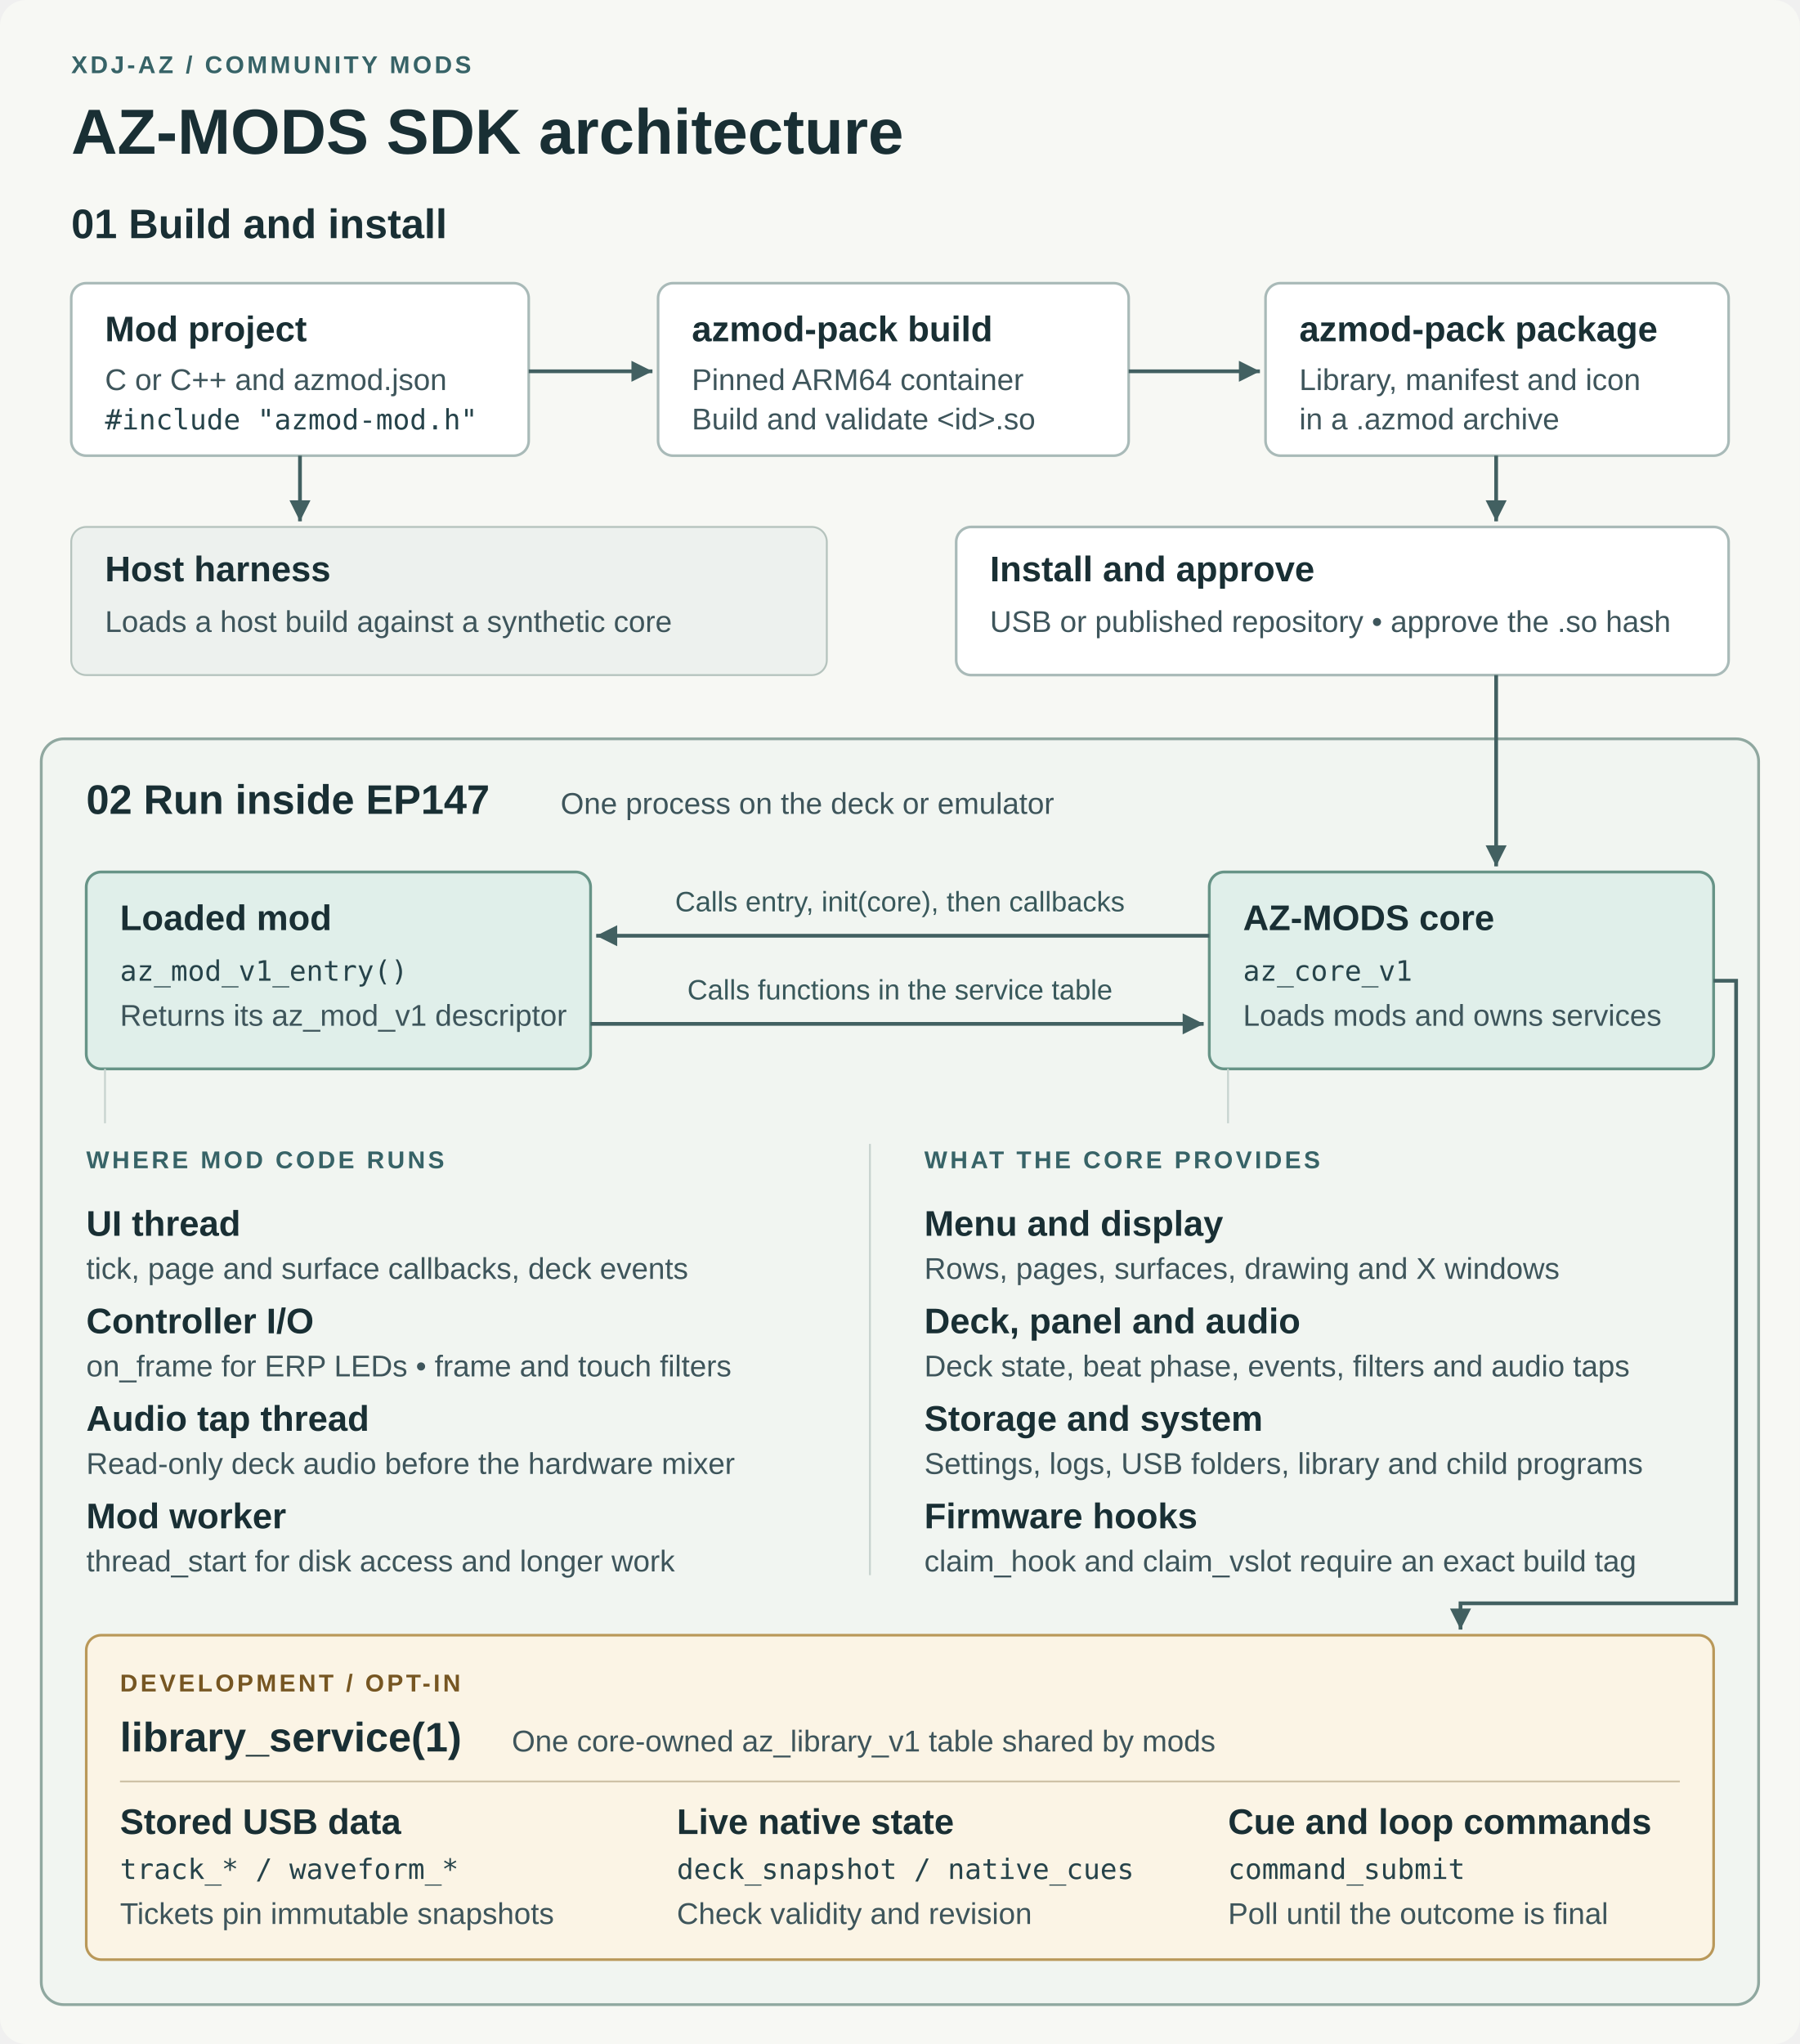
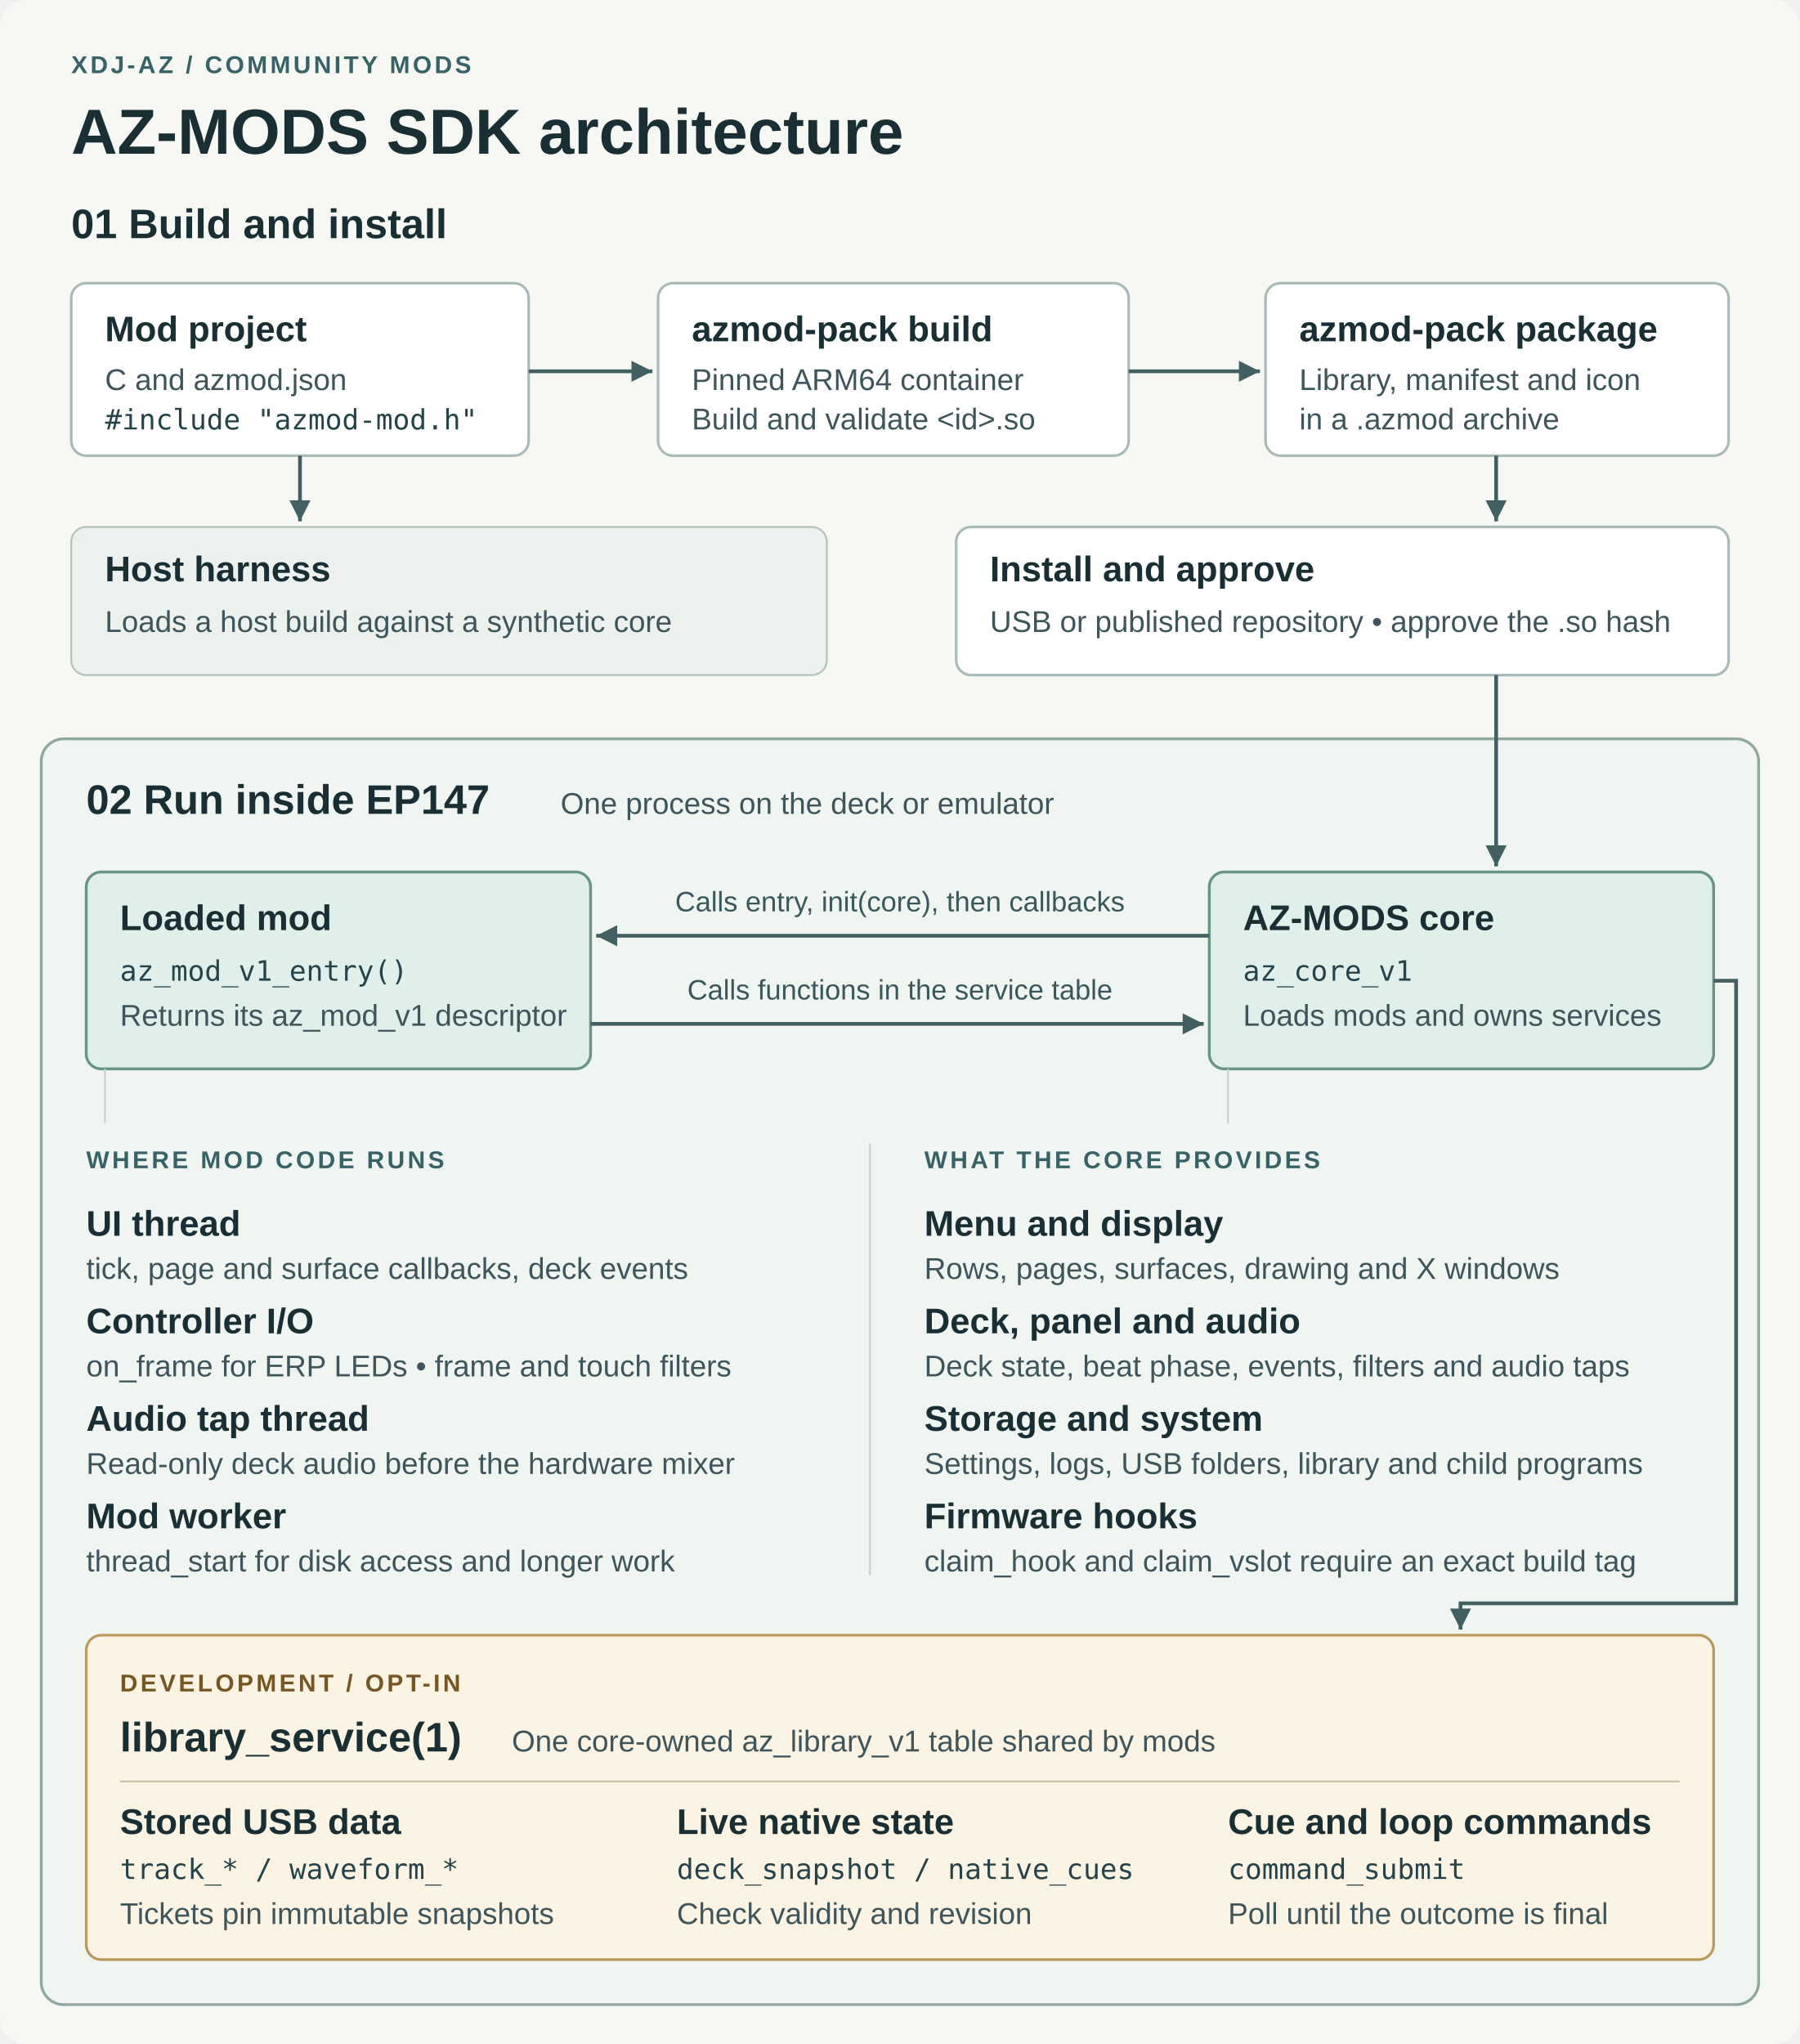
<svg xmlns="http://www.w3.org/2000/svg" width="960" height="1090" viewBox="0 0 960 1090" role="img" aria-labelledby="title desc">
  <defs>
    <marker id="arrow" viewBox="0 0 10 10" refX="9" refY="5" markerWidth="7" markerHeight="7" orient="auto-start-reverse">
      <path d="M1 1 9 5 1 9Z" fill="#426061" />
    </marker>
    <style>
      text { font-family: -apple-system, BlinkMacSystemFont, "Segoe UI", Arial, sans-serif; fill: #192f34; }
      .title { font-size: 34px; font-weight: 700; }
      .section { font-size: 22px; font-weight: 650; }
      .name { font-size: 19px; font-weight: 650; }
      .body { font-size: 16px; fill: #3e555b; }
      .field { font-size: 15px; font-family: Menlo, Consolas, monospace; fill: #26434a; }
      .kicker { font-size: 13px; font-weight: 700; letter-spacing: 1.5px; fill: #376367; }
      .label { font-size: 15px; fill: #39585b; }
      .node { fill: #fff; stroke: #a9bab8; stroke-width: 1.4; }
      .main-node { fill: #e0efea; stroke: #679487; stroke-width: 1.5; }
      .edge { fill: none; stroke: #426061; stroke-width: 2; marker-end: url(#arrow); }
      .rule { stroke: #c7d3cf; stroke-width: 1; }
    </style>
  </defs>
  <rect width="960" height="1090" rx="14" fill="#f7f8f4" />
  <text x="38" y="39" class="kicker">XDJ-AZ  /  COMMUNITY MODS</text>
  <text x="38" y="82" class="title">AZ-MODS SDK architecture</text>
  <text x="38" y="127" class="section">01   Build and install</text>
  <g aria-label="The mod build pipeline">
    <rect x="38" y="151" width="244" height="92" rx="8" class="node" />
    <text x="56" y="182" class="name">Mod project</text>
-     <text x="56" y="208" class="body">C or C++ and azmod.json</text>
+     <text x="56" y="208" class="body">C and azmod.json</text>
    <text x="56" y="229" class="field">#include "azmod-mod.h"</text>
    <path d="M282 198H348" class="edge" />
    <rect x="351" y="151" width="251" height="92" rx="8" class="node" />
    <text x="369" y="182" class="name">azmod-pack build</text>
    <text x="369" y="208" class="body">Pinned ARM64 container</text>
    <text x="369" y="229" class="body">Build and validate &lt;id&gt;.so</text>
    <path d="M602 198H672" class="edge" />
    <rect x="675" y="151" width="247" height="92" rx="8" class="node" />
    <text x="693" y="182" class="name">azmod-pack package</text>
    <text x="693" y="208" class="body">Library, manifest and icon</text>
    <text x="693" y="229" class="body">in a .azmod archive</text>
    <path d="M160 243V278" class="edge" />
    <path d="M798 243V278" class="edge" />
    <rect x="38" y="281" width="403" height="79" rx="8" fill="#edf1ee" stroke="#b5c3bd" />
    <text x="56" y="310" class="name">Host harness</text>
    <text x="56" y="337" class="body">Loads a host build against a synthetic core</text>
    <rect x="510" y="281" width="412" height="79" rx="8" class="node" />
    <text x="528" y="310" class="name">Install and approve</text>
    <text x="528" y="337" class="body">USB or published repository • approve the .so hash</text>
  </g>
  <rect x="22" y="394" width="916" height="675" rx="12" fill="#f1f5f1" stroke="#90a8a0" stroke-width="1.5" />
  <text x="46" y="434" class="section">02   Run inside EP147</text>
  <text x="299" y="434" class="body">One process on the deck or emulator</text>
  <path d="M798 360V462" class="edge" />
  <g aria-label="The mod and core call across ABI version 1 in opposite directions">
    <rect x="46" y="465" width="269" height="105" rx="8" class="main-node" />
    <text x="64" y="496" class="name">Loaded mod</text>
    <text x="64" y="523" class="field">az_mod_v1_entry()</text>
    <text x="64" y="547" class="body">Returns its az_mod_v1 descriptor</text>
    <rect x="645" y="465" width="269" height="105" rx="8" class="main-node" />
    <text x="663" y="496" class="name">AZ-MODS core</text>
    <text x="663" y="523" class="field">az_core_v1</text>
    <text x="663" y="547" class="body">Loads mods and owns services</text>
    <text x="480" y="486" text-anchor="middle" class="label">Calls entry, init(core), then callbacks</text>
    <path d="M645 499H318" class="edge" />
    <text x="480" y="533" text-anchor="middle" class="label">Calls functions in the service table</text>
    <path d="M315 546H642" class="edge" />
  </g>
  <g aria-label="Execution contexts and core services">
    <path d="M56 570V599 M655 570V599" class="rule" />
    <text x="46" y="623" class="kicker">WHERE MOD CODE RUNS</text>
    <text x="493" y="623" class="kicker">WHAT THE CORE PROVIDES</text>
    <line x1="464" y1="610" x2="464" y2="840" class="rule" />
    <text x="46" y="659" class="name">UI thread</text>
    <text x="46" y="682" class="body">tick, page and surface callbacks, deck events</text>
    <text x="46" y="711" class="name">Controller I/O</text>
    <text x="46" y="734" class="body">on_frame for ERP LEDs • frame and touch filters</text>
    <text x="46" y="763" class="name">Audio tap thread</text>
    <text x="46" y="786" class="body">Read-only deck audio before the hardware mixer</text>
    <text x="46" y="815" class="name">Mod worker</text>
    <text x="46" y="838" class="body">thread_start for disk access and longer work</text>
    <text x="493" y="659" class="name">Menu and display</text>
    <text x="493" y="682" class="body">Rows, pages, surfaces, drawing and X windows</text>
    <text x="493" y="711" class="name">Deck, panel and audio</text>
    <text x="493" y="734" class="body">Deck state, beat phase, events, filters and audio taps</text>
    <text x="493" y="763" class="name">Storage and system</text>
    <text x="493" y="786" class="body">Settings, logs, USB folders, library and child programs</text>
    <text x="493" y="815" class="name">Firmware hooks</text>
    <text x="493" y="838" class="body">claim_hook and claim_vslot require an exact build tag</text>
  </g>
  <g aria-label="The optional shared core library service">
    <rect x="46" y="872" width="868" height="173" rx="8" fill="#fbf4e5" stroke="#b99859" stroke-width="1.4" />
    <path d="M914 523H926V855H779V869" class="edge" />
    <text x="64" y="902" class="kicker" style="fill:#765622">DEVELOPMENT  /  OPT-IN</text>
    <text x="64" y="934" class="section">library_service(1)</text>
    <text x="273" y="934" class="body">One core-owned az_library_v1 table shared by mods</text>
    <line x1="64" y1="950" x2="896" y2="950" stroke="#cec2a7" />
    <text x="64" y="978" class="name">Stored USB data</text>
    <text x="64" y="1002" class="field">track_* / waveform_*</text>
    <text x="64" y="1026" class="body">Tickets pin immutable snapshots</text>
    <text x="361" y="978" class="name">Live native state</text>
    <text x="361" y="1002" class="field">deck_snapshot / native_cues</text>
    <text x="361" y="1026" class="body">Check validity and revision</text>
    <text x="655" y="978" class="name">Cue and loop commands</text>
    <text x="655" y="1002" class="field">command_submit</text>
    <text x="655" y="1026" class="body">Poll until the outcome is final</text>
  </g>
</svg>
